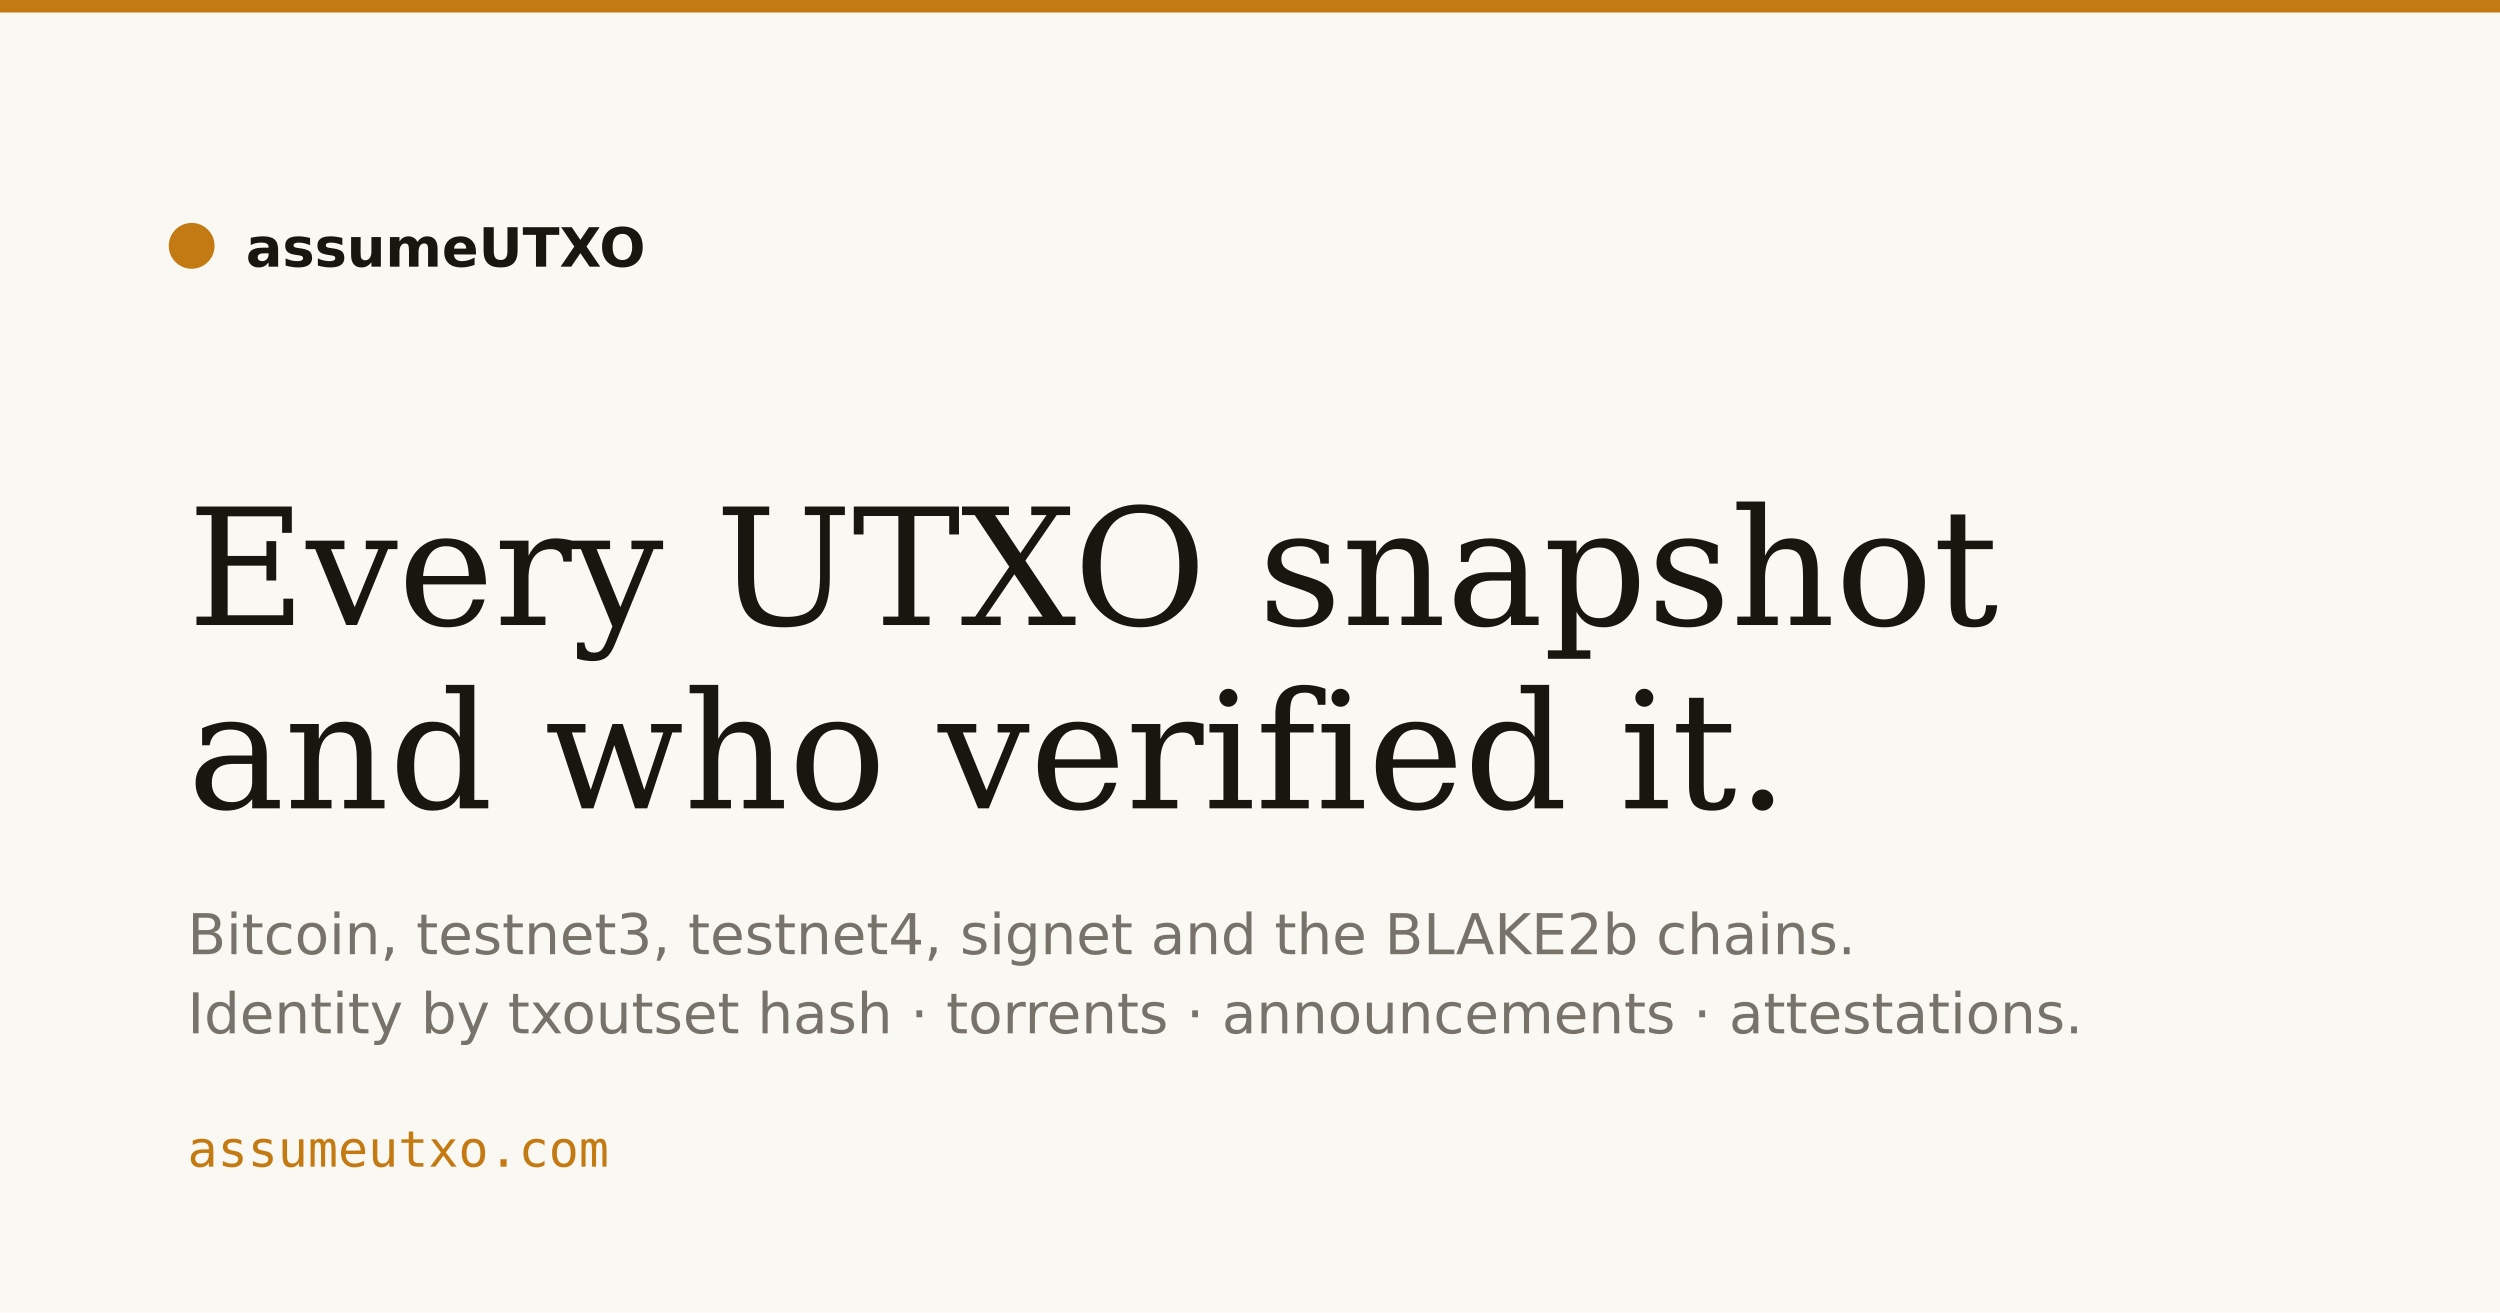
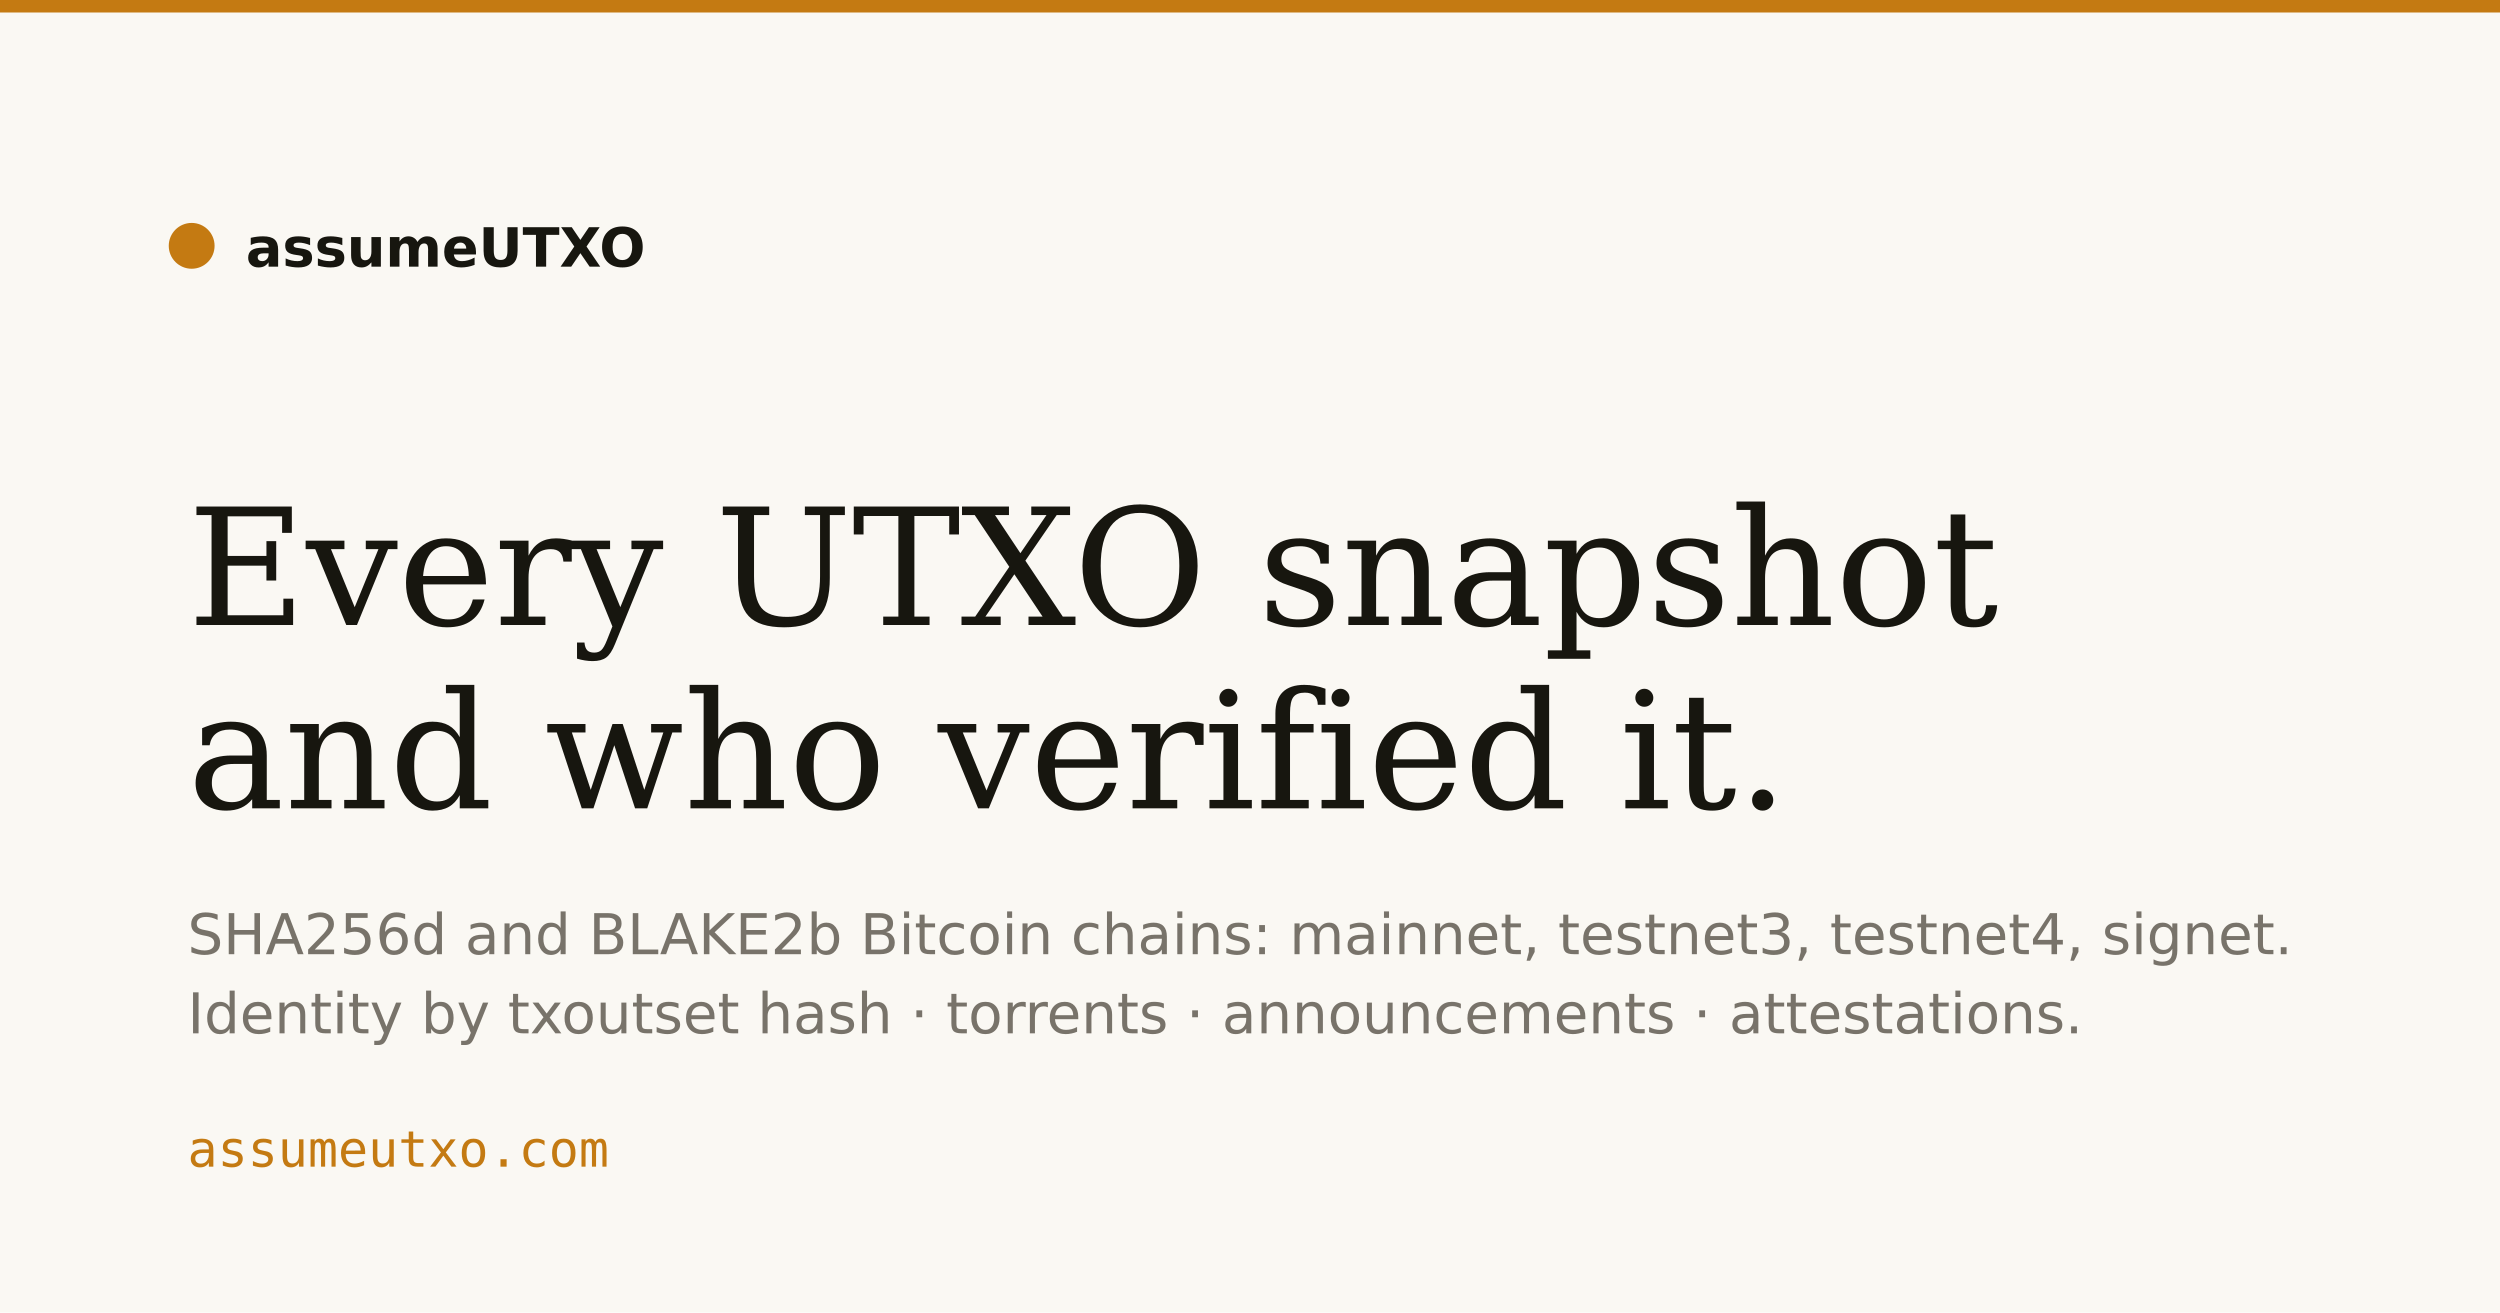
<svg xmlns="http://www.w3.org/2000/svg" width="1200" height="630" viewBox="0 0 1200 630">
  <rect width="1200" height="630" fill="#faf8f3" />
  <rect x="0" y="0" width="1200" height="6" fill="#c47a12" />
  <circle cx="92" cy="118" r="11" fill="#c47a12" />
  <text x="118" y="128" font-family="DejaVu Sans, sans-serif" font-size="26" font-weight="600" fill="#17160f">assumeUTXO</text>
  <text x="90" y="300" font-family="DejaVu Serif, serif" font-size="78" fill="#17160f">Every UTXO snapshot</text>
  <text x="90" y="388" font-family="DejaVu Serif, serif" font-size="78" fill="#17160f">and who verified it.</text>
-   <text x="90" y="458" font-family="DejaVu Sans, sans-serif" font-size="27" fill="#78736a">Bitcoin, testnet3, testnet4, signet and the BLAKE2b chains.</text>
+   <text x="90" y="458" font-family="DejaVu Sans, sans-serif" font-size="27" fill="#78736a">SHA256d and BLAKE2b Bitcoin chains: mainnet, testnet3, testnet4, signet.</text>
  <text x="90" y="496" font-family="DejaVu Sans, sans-serif" font-size="27" fill="#78736a">Identity by txoutset hash · torrents · announcements · attestations.</text>
  <text x="90" y="560" font-family="DejaVu Sans Mono, monospace" font-size="24" fill="#c47a12">assumeutxo.com</text>
</svg>
